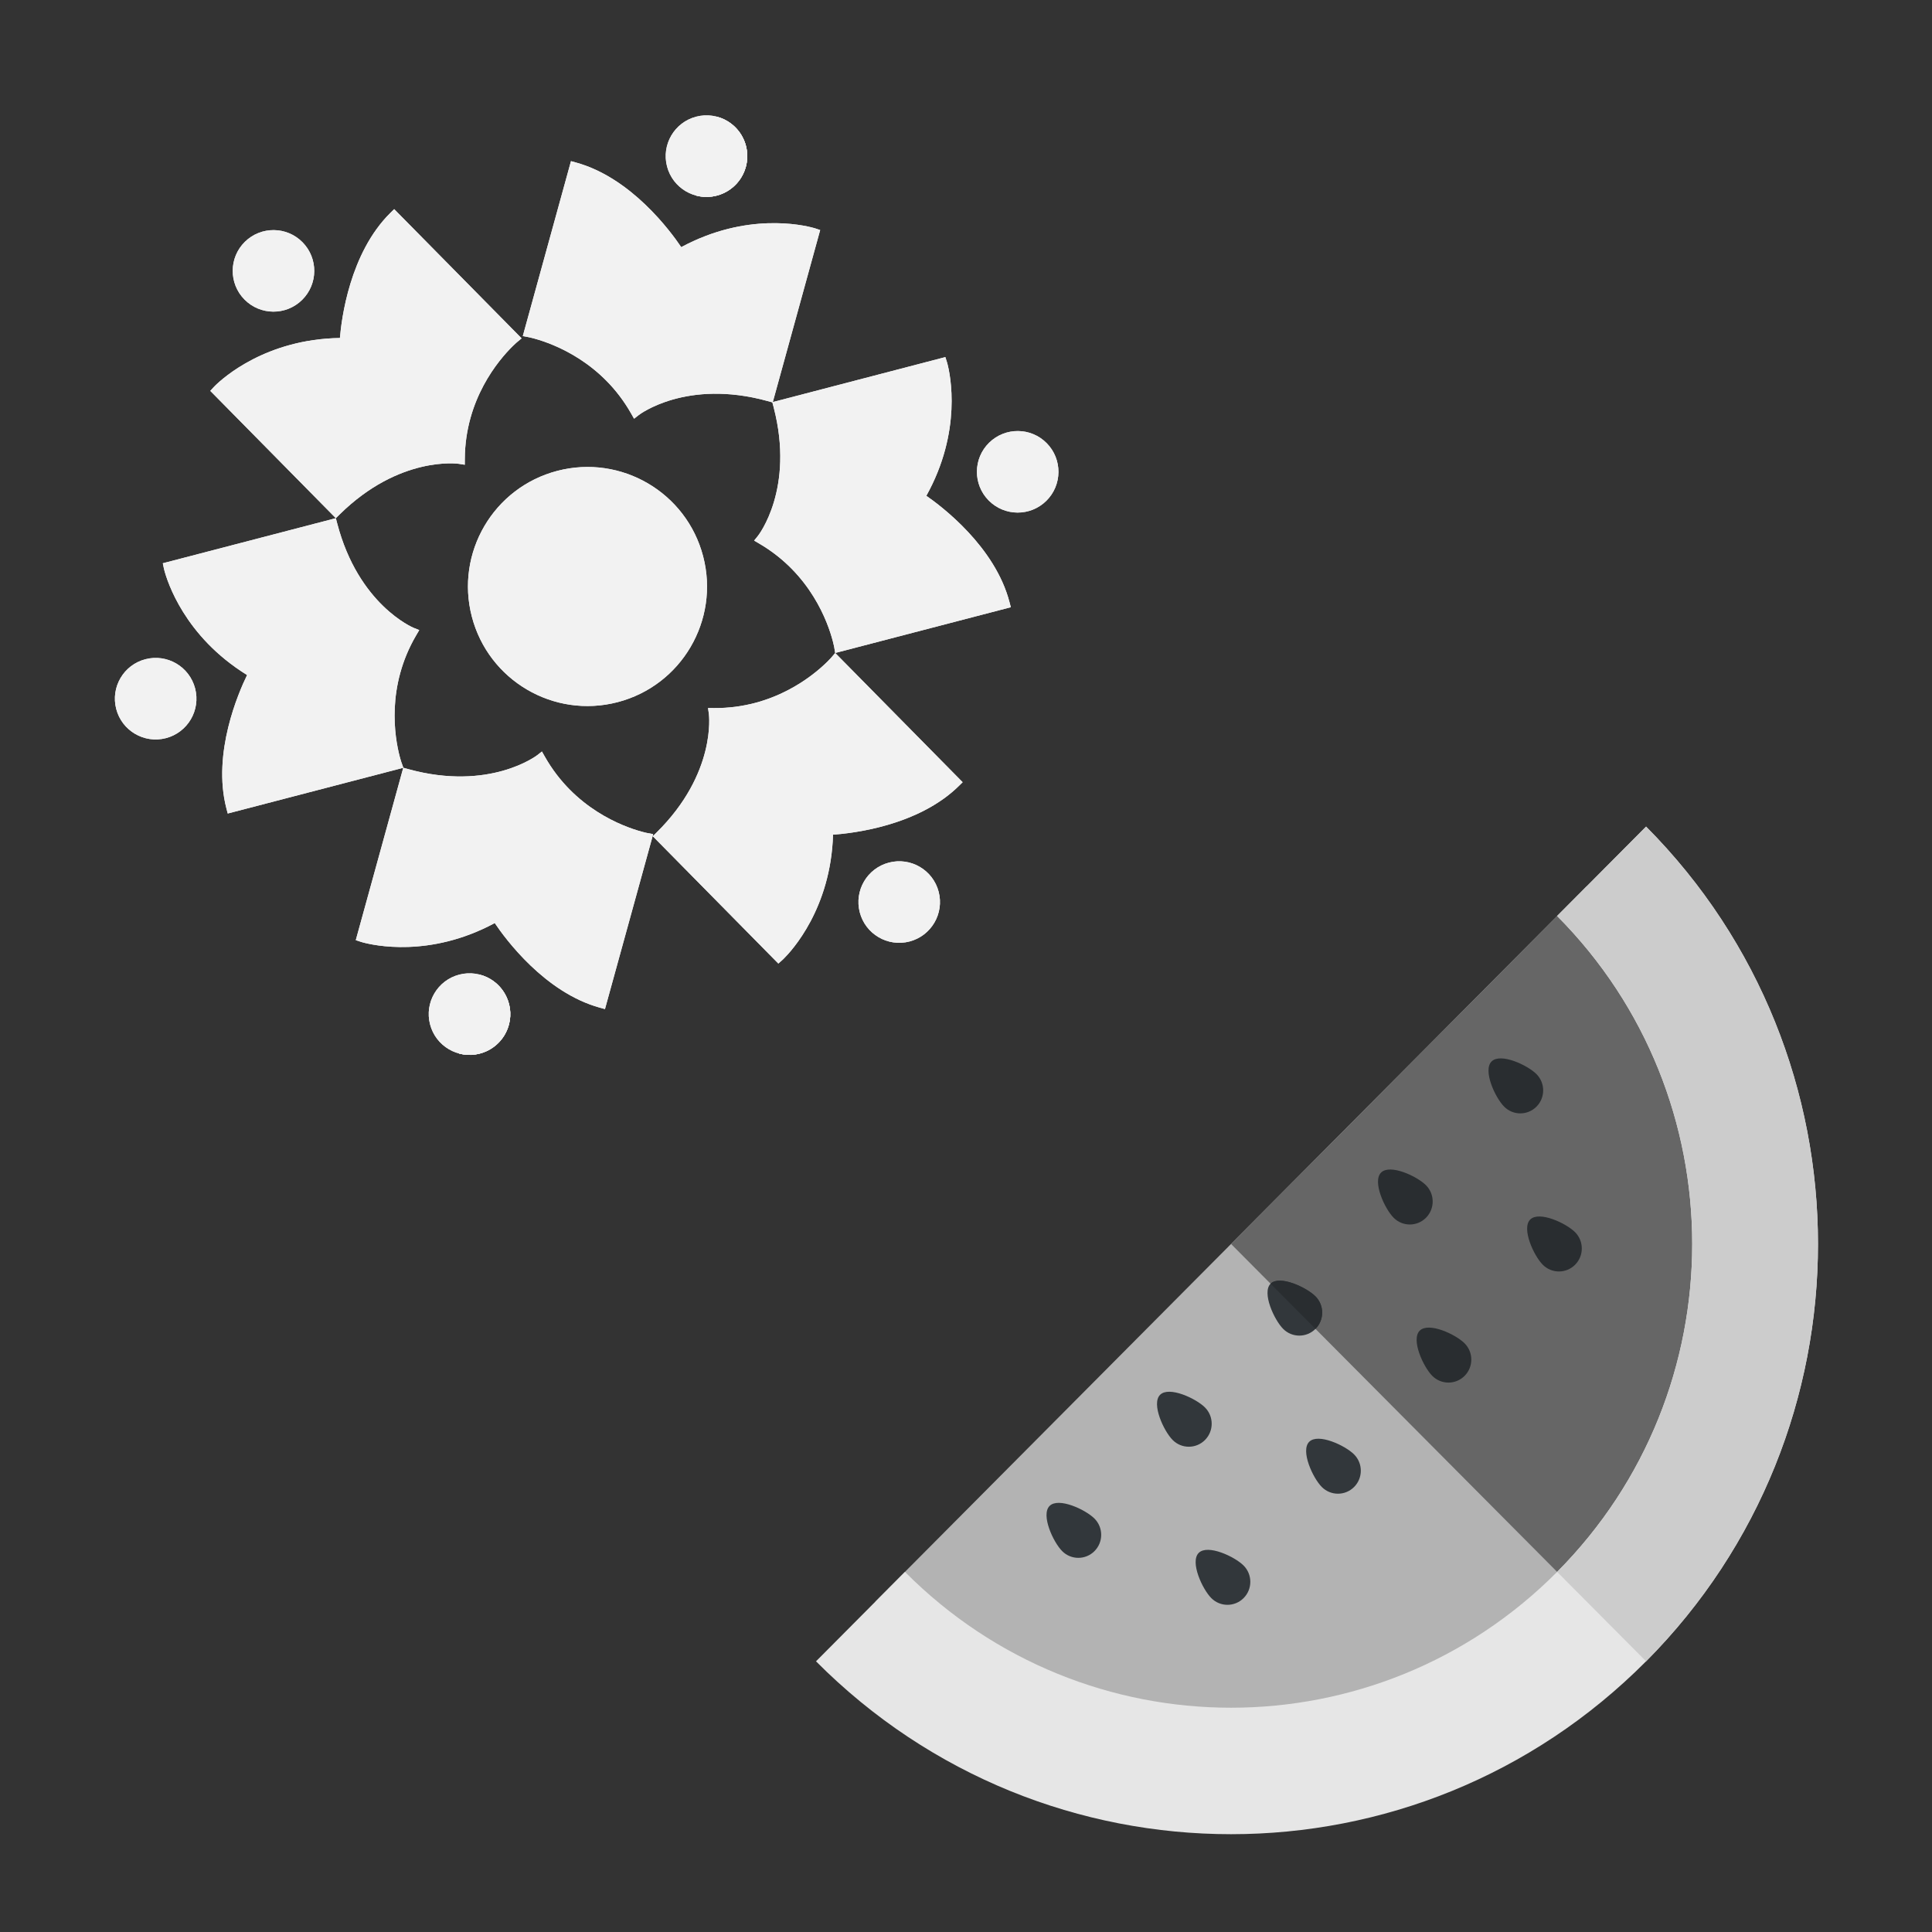
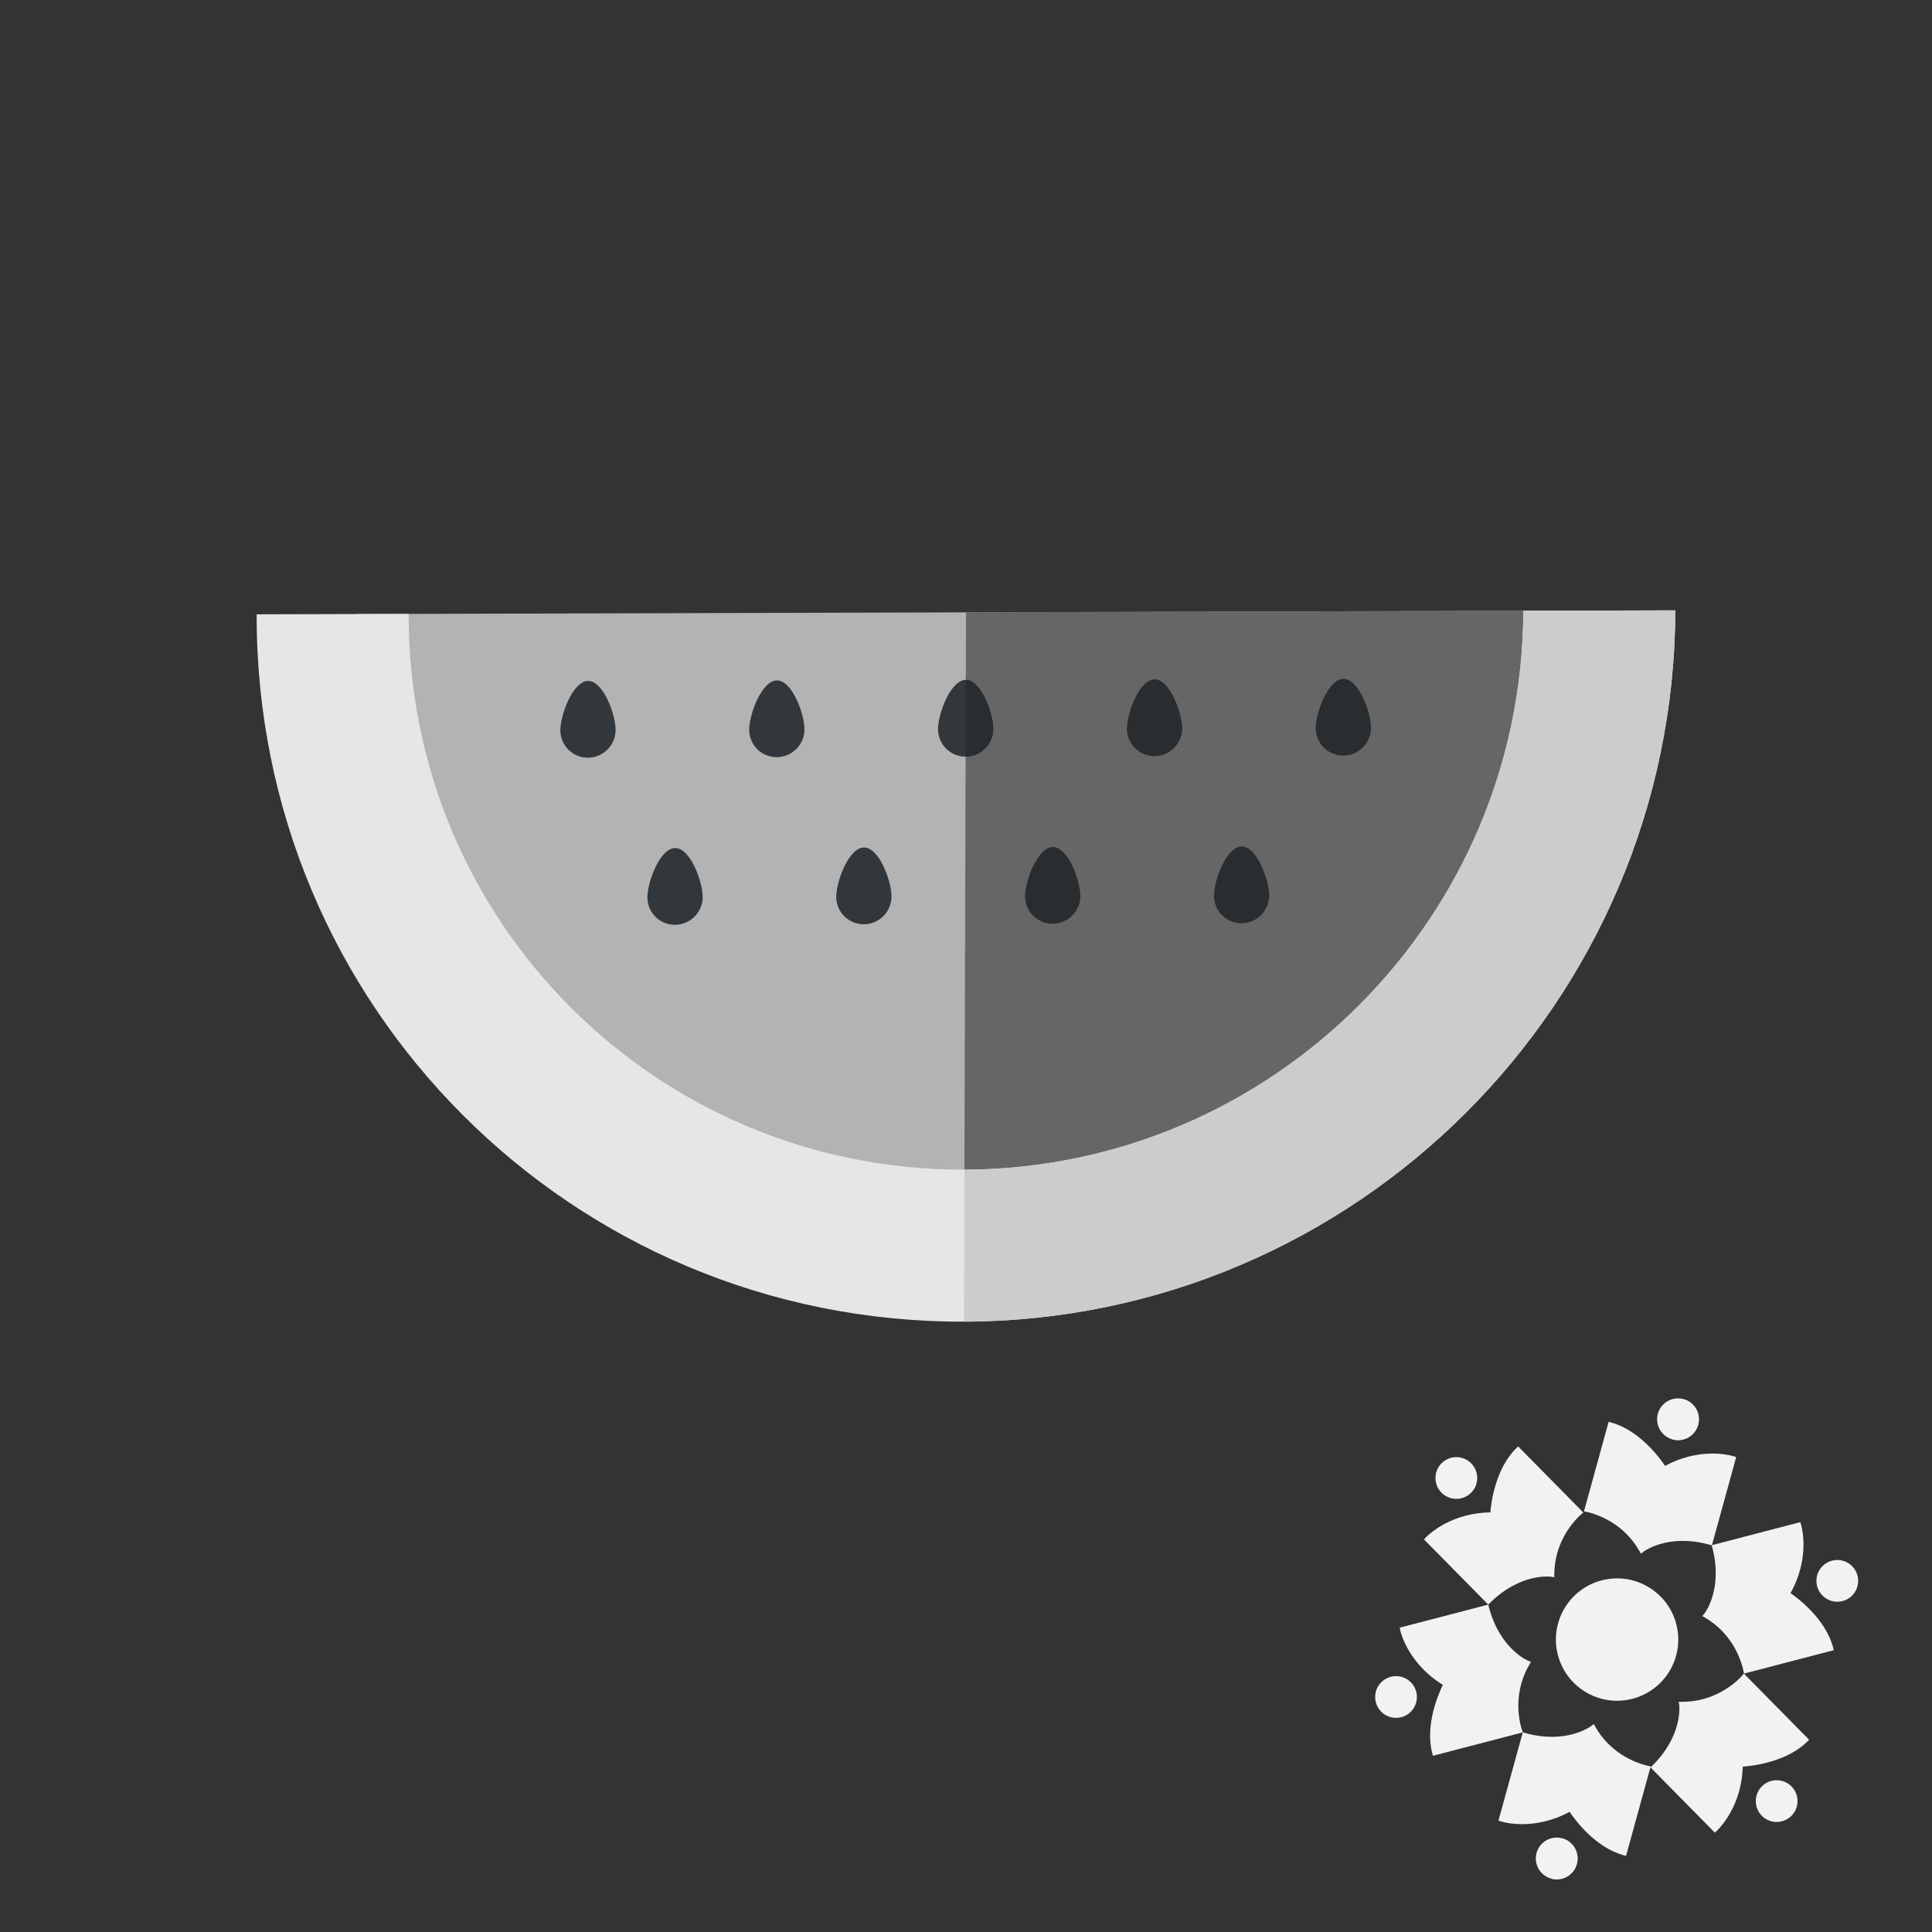
<svg xmlns="http://www.w3.org/2000/svg" width="42.333mm" height="42.333mm" viewBox="0 0 150 150" id="svg4759" version="1.1">
  <defs id="defs4761" />
  <g id="layer1" transform="translate(-254.3007,-943.6934)">
    <g id="g17844" transform="matrix(0.3293834,0,0,0.3293834,287.5788,976.5892)" />
    <g id="g17846" transform="matrix(0.3293834,0,0,0.3293834,287.5788,976.5892)" />
    <g id="g17848" transform="matrix(0.3293834,0,0,0.3293834,287.5788,976.5892)" />
    <g id="g17850" transform="matrix(0.3293834,0,0,0.3293834,287.5788,976.5892)" />
    <g id="g17852" transform="matrix(0.3293834,0,0,0.3293834,287.5788,976.5892)" />
    <g id="g17854" transform="matrix(0.3293834,0,0,0.3293834,287.5788,976.5892)" />
    <g id="g17856" transform="matrix(0.3293834,0,0,0.3293834,287.5788,976.5892)" />
    <g id="g17858" transform="matrix(0.3293834,0,0,0.3293834,287.5788,976.5892)" />
    <g id="g17860" transform="matrix(0.3293834,0,0,0.3293834,287.5788,976.5892)" />
    <g id="g17862" transform="matrix(0.3293834,0,0,0.3293834,287.5788,976.5892)" />
    <g id="g17864" transform="matrix(0.3293834,0,0,0.3293834,287.5788,976.5892)" />
    <g id="g17866" transform="matrix(0.3293834,0,0,0.3293834,287.5788,976.5892)" />
    <g id="g17868" transform="matrix(0.3293834,0,0,0.3293834,287.5788,976.5892)" />
    <g id="g17870" transform="matrix(0.3293834,0,0,0.3293834,287.5788,976.5892)" />
    <g id="g17872" transform="matrix(0.3293834,0,0,0.3293834,287.5788,976.5892)" />
-     <g id="g2295">
+     <g id="g354">
      <rect ry="0" rx="0" style="opacity:1;fill:#333333;fill-opacity:1;stroke:none;stroke-width:6.791;stroke-linecap:round;stroke-linejoin:round;stroke-miterlimit:4;stroke-dasharray:none;stroke-dashoffset:0;stroke-opacity:1" id="rect5453" width="150" height="150" x="254.301" y="943.693" />
-       <g transform="matrix(0.8469987,-0.8517602,0.8469987,0.8517602,-794.5226,462.6606)" id="g18010">
+       <g transform="matrix(1.44759,-0.00405752,-0.00405752,1.44759,-153.6852,-476.1731)" id="g18010">
        <g id="g17788" transform="matrix(0.3293834,0,0,0.3293834,287.5788,976.5892)">
          <path id="path17790" d="m 247.5,115.5 c 0,54.676 -44.324,99 -99,99 -54.676,0 -99,-44.324 -99,-99 z" style="fill:#b3b3b3" />
        </g>
        <g id="g17792" transform="matrix(0.3293834,0,0,0.3293834,287.5788,976.5892)">
          <path id="path17794" d="m 113.25,134.5 c 0,-2.485 2.015,-8 4.5,-8 2.485,0 4.5,5.515 4.5,8 0,2.485 -2.015,4.5 -4.5,4.5 -2.485,0 -4.5,-2.015 -4.5,-4.5 z" style="fill:#32373b" />
        </g>
        <g id="g17796" transform="matrix(0.3293834,0,0,0.3293834,287.5788,976.5892)">
          <path id="path17798" d="m 247.5,115.5 h -99 v 99 c 54.676,0 99,-44.324 99,-99 z" style="fill:#666666" />
        </g>
        <g id="g17800" transform="matrix(0.3293834,0,0,0.3293834,287.5788,976.5892)">
          <path id="path17802" d="m 82.5,134.5 c 0,-2.485 2.015,-8 4.5,-8 2.485,0 4.5,5.515 4.5,8 0,2.485 -2.015,4.5 -4.5,4.5 -2.485,0 -4.5,-2.015 -4.5,-4.5 z" style="fill:#32373b" />
        </g>
        <g id="g17804" transform="matrix(0.3293834,0,0,0.3293834,287.5788,976.5892)">
          <path id="path17806" d="m 174.75,134.5 c 0,-2.485 2.015,-8 4.5,-8 2.485,0 4.5,5.515 4.5,8 0,2.485 -2.015,4.5 -4.5,4.5 -2.485,0 -4.5,-2.015 -4.5,-4.5 z" style="fill:#292d30" />
        </g>
        <g id="g17808" transform="matrix(0.3293834,0,0,0.3293834,287.5788,976.5892)">
          <path id="path17810" d="m 205.5,134.5 c 0,-2.485 2.015,-8 4.5,-8 2.485,0 4.5,5.515 4.5,8 0,2.485 -2.015,4.5 -4.5,4.5 -2.485,0 -4.5,-2.015 -4.5,-4.5 z" style="fill:#292d30" />
        </g>
        <g id="g17812" transform="matrix(0.3293834,0,0,0.3293834,287.5788,976.5892)">
          <path id="path17814" d="m 96.75,161.75 c 0,-2.485 2.015,-8 4.5,-8 2.485,0 4.5,5.515 4.5,8 0,2.485 -2.015,4.5 -4.5,4.5 -2.485,0 -4.5,-2.015 -4.5,-4.5 z" style="fill:#32373b" />
        </g>
        <g id="g17816" transform="matrix(0.3293834,0,0,0.3293834,287.5788,976.5892)">
          <path id="path17818" d="m 127.5,161.75 c 0,-2.485 2.015,-8 4.5,-8 2.485,0 4.5,5.515 4.5,8 0,2.485 -2.015,4.5 -4.5,4.5 -2.485,0 -4.5,-2.015 -4.5,-4.5 z" style="fill:#32373b" />
        </g>
        <g id="g17820" transform="matrix(0.3293834,0,0,0.3293834,287.5788,976.5892)">
          <path id="path17822" d="m 158.25,161.75 c 0,-2.485 2.015,-8 4.5,-8 2.485,0 4.5,5.515 4.5,8 0,2.485 -2.015,4.5 -4.5,4.5 -2.485,0 -4.5,-2.015 -4.5,-4.5 z" style="fill:#292d30" />
        </g>
        <g id="g17824" transform="matrix(0.3293834,0,0,0.3293834,287.5788,976.5892)">
          <path id="path17826" d="m 189,161.75 c 0,-2.485 2.015,-8 4.5,-8 2.485,0 4.5,5.515 4.5,8 0,2.485 -2.015,4.5 -4.5,4.5 -2.485,0 -4.5,-2.015 -4.5,-4.5 z" style="fill:#292d30" />
        </g>
        <g id="g17828" transform="matrix(0.3293834,0,0,0.3293834,287.5788,976.5892)">
          <path id="path17830" d="m 144,134.5 c 0,-2.485 2.015,-8 4.5,-8 2.485,0 4.5,5.515 4.5,8 0,2.485 -2.015,4.5 -4.5,4.5 -2.485,0 -4.5,-2.015 -4.5,-4.5 z" style="fill:#32373b" />
        </g>
        <g id="g17832" transform="matrix(0.3293834,0,0,0.3293834,287.5788,976.5892)">
          <path id="path17834" d="M 33,115.5 C 33,179.289 84.711,231 148.5,231 212.289,231 264,179.289 264,115.5 h -24.75 c 0,50.12 -40.63,90.75 -90.75,90.75 -50.12,0 -90.75,-40.63 -90.75,-90.75 z" style="fill:#e6e6e6" />
        </g>
        <g id="g17836" transform="matrix(0.3293834,0,0,0.3293834,287.5788,976.5892)">
          <path id="path17838" d="m 264,115.5 h -24.75 c 0,50.12 -40.63,90.75 -90.75,90.75 V 231 C 212.289,231 264,179.289 264,115.5 Z" style="fill:#cccccc" />
        </g>
        <g id="g17840" transform="matrix(0.3293834,0,0,0.3293834,287.5788,976.5892)">
          <path id="path17842" d="m 153,134.5 c 0,-2.485 -2.015,-7.999 -4.5,-8 V 139 c 2.485,0 4.5,-2.015 4.5,-4.5 z" style="fill:#292d30" />
        </g>
      </g>
-       <g style="fill:#f2f2f2" transform="matrix(0.4610794,-0.2619545,0.2619545,0.4610794,-28.15259,532.1914)" id="g393">
-         <path style="fill:#f2f2f2" d="m 167.563,1026.409 -0.484,-0.539 c 0,0 -0.074,-0.08 -0.217,-0.223 -1.163,-1.162 -7.411,-6.867 -18.225,-7.11 -0.207,-2.747 -1.339,-12.447 -7.273,-18.38 l -0.541,-0.542 -18.2,18.199 -0.588,0.59 0.638,0.534 c 0.003,0 0.253,0.215 0.661,0.62 2.073,2.073 6.895,7.833 6.893,16.521 l -0.001,0.887 0.876,-0.13 c 0.089,-0.013 8.684,-1.178 17.406,7.545 l 0.541,0.54 18,-17.999 0.512,-0.513 z" id="path3774" />
-         <circle transform="rotate(-75)" style="fill:#f2f2f2" cx="-933.397" cy="414.126" r="5.969" id="circle3776" />
-         <path style="fill:#f2f2f2" d="m 57.089,1083.219 0.487,0.538 c 0,0 0.072,0.081 0.214,0.226 1.163,1.162 7.411,6.865 18.225,7.11 0.205,2.748 1.337,12.448 7.267,18.38 l 0.541,0.542 18.203,-18.196 0.588,-0.592 -0.638,-0.534 c -0.001,0 -0.254,-0.213 -0.661,-0.619 -2.073,-2.074 -6.891,-7.834 -6.889,-16.522 l 0.001,-0.887 -0.876,0.13 c -0.088,0.013 -8.685,1.177 -17.405,-7.545 l -0.543,-0.544 -17.999,17.996 -0.514,0.516 z" id="path3786" />
-         <circle transform="rotate(-75)" style="fill:#f2f2f2" cx="-1046.205" cy="348.883" r="5.969" id="circle3788" />
-         <circle transform="rotate(-75)" style="fill:#f2f2f2" cx="-989.981" cy="381.383" r="17.498" id="circle3790" />
-         <path style="fill:#f2f2f2" d="m 59.782,1021.283 -0.223,0.691 c 0,0 -0.034,0.102 -0.086,0.298 -0.426,1.591 -2.241,9.852 2.953,19.338 -2.278,1.555 -10.111,7.386 -12.282,15.488 l -0.198,0.739 24.86,6.661 0.805,0.214 0.145,-0.818 c 0.002,-0.01 0.058,-0.33 0.206,-0.883 0.759,-2.833 3.336,-9.885 10.861,-14.231 l 0.768,-0.443 -0.552,-0.694 c -0.054,-0.067 -5.362,-6.932 -2.169,-18.847 l 0.197,-0.736 -24.584,-6.587 -0.702,-0.188 z" id="path3766" />
-         <circle transform="rotate(-75)" style="fill:#f2f2f2" cx="-989.936" cy="316.061" r="5.969" id="circle3768" />
-         <path style="fill:#f2f2f2" d="m 109.186,1116.759 0.711,-0.152 c 0,0 0.105,-0.023 0.304,-0.073 1.589,-0.427 9.649,-2.984 15.27,-12.229 2.482,1.197 11.449,5.064 19.552,2.896 l 0.74,-0.198 -6.661,-24.864 -0.215,-0.804 -0.781,0.284 c -0.005,0 -0.316,0.114 -0.869,0.263 -2.83,0.759 -10.23,2.051 -17.752,-2.293 l -0.768,-0.444 -0.326,0.825 c -0.03,0.084 -3.321,8.11 -15.234,11.302 l -0.743,0.198 6.586,24.589 0.187,0.699 z" id="path3782" />
-         <circle transform="rotate(-75)" style="fill:#f2f2f2" cx="-1046.193" cy="413.9" r="5.969" id="circle3784" />
-         <path id="path3955" d="m 78.291,1002.774 0.691,-0.223 c 0,0 0.102,-0.034 0.298,-0.086 1.591,-0.426 9.852,-2.241 19.338,2.953 1.555,-2.278 7.386,-10.111 15.488,-12.282 l 0.739,-0.198 6.661,24.861 0.214,0.804 -0.818,0.145 c -0.005,0 -0.33,0.058 -0.883,0.206 -2.833,0.759 -9.885,3.336 -14.231,10.861 l -0.443,0.768 -0.694,-0.552 c -0.067,-0.054 -6.932,-5.362 -18.847,-2.169 l -0.736,0.197 -6.587,-24.584 -0.188,-0.702 z" style="fill:#f2f2f2" />
-         <circle id="circle3957" r="5.969" cy="982.856" cx="164.988" style="fill:#f2f2f2" transform="matrix(-0.9659258,0.258819,0.258819,0.9659258,0,0)" />
-         <path id="path3961" d="m 174.309,1051.633 -0.152,0.711 c 0,0 -0.023,0.105 -0.073,0.304 -0.427,1.589 -2.984,9.649 -12.229,15.27 1.197,2.482 5.065,11.449 2.896,19.552 l -0.198,0.741 -24.864,-6.661 -0.804,-0.215 0.284,-0.781 c 0.002,0 0.114,-0.316 0.262,-0.869 0.759,-2.83 2.051,-10.23 -2.293,-17.752 l -0.444,-0.768 0.825,-0.326 c 0.084,-0.03 8.11,-3.321 11.302,-15.234 l 0.198,-0.743 24.589,6.586 0.699,0.187 z" style="fill:#f2f2f2" />
-         <circle id="circle3963" r="5.969" cy="1080.31" cx="108.068" style="fill:#f2f2f2" transform="matrix(-0.9659258,0.258819,0.258819,0.9659258,0,0)" />
-         <path d="m -595.317,825.351 a 5.969,5.969 0 0 1 -5.957,5.969 5.969,5.969 0 0 1 -5.98,-5.946 l 5.969,-0.023 z" id="circle4225" style="fill:#f2f2f2" transform="rotate(-45)" />
-         <path transform="rotate(-45)" style="fill:#f2f2f2" id="path4232" d="m -725.639,825.256 a 5.969,5.969 0 0 1 -5.953,5.969 5.969,5.969 0 0 1 -5.984,-5.938" />
-       </g>
-       <g id="g820" transform="matrix(0.4610794,-0.2619545,0.2619545,0.4610794,-28.15259,532.1914)" style="fill:#f2f2f2">
+       <g id="g820" transform="matrix(0.2360229,-0.1340925,0.1340925,0.2360229,211.9163,837.0353)" style="fill:#f2f2f2">
        <path id="path790" d="m 167.563,1026.409 -0.484,-0.539 c 0,0 -0.074,-0.08 -0.217,-0.223 -1.163,-1.162 -7.411,-6.867 -18.225,-7.11 -0.207,-2.747 -1.339,-12.447 -7.273,-18.38 l -0.541,-0.542 -18.2,18.199 -0.588,0.59 0.638,0.534 c 0.003,0 0.253,0.215 0.661,0.62 2.073,2.073 6.895,7.833 6.893,16.521 l -0.001,0.887 0.876,-0.13 c 0.089,-0.013 8.684,-1.178 17.406,7.545 l 0.541,0.54 18,-17.999 0.512,-0.513 z" style="fill:#f2f2f2" />
        <circle id="circle792" r="5.969" cy="414.126" cx="-933.397" style="fill:#f2f2f2" transform="rotate(-75)" />
        <path id="path794" d="m 57.089,1083.219 0.487,0.538 c 0,0 0.072,0.081 0.214,0.226 1.163,1.162 7.411,6.865 18.225,7.11 0.205,2.748 1.337,12.448 7.267,18.38 l 0.541,0.542 18.203,-18.196 0.588,-0.592 -0.638,-0.534 c -0.001,0 -0.254,-0.213 -0.661,-0.619 -2.073,-2.074 -6.891,-7.834 -6.889,-16.522 l 0.001,-0.887 -0.876,0.13 c -0.088,0.013 -8.685,1.177 -17.405,-7.545 l -0.543,-0.544 -17.999,17.996 -0.514,0.516 z" style="fill:#f2f2f2" />
        <circle id="circle796" r="5.969" cy="348.883" cx="-1046.205" style="fill:#f2f2f2" transform="rotate(-75)" />
        <circle id="circle798" r="17.498" cy="381.383" cx="-989.981" style="fill:#f2f2f2" transform="rotate(-75)" />
        <path id="path800" d="m 59.782,1021.283 -0.223,0.691 c 0,0 -0.034,0.102 -0.086,0.298 -0.426,1.591 -2.241,9.852 2.953,19.338 -2.278,1.555 -10.111,7.386 -12.282,15.488 l -0.198,0.739 24.86,6.661 0.805,0.214 0.145,-0.818 c 0.002,-0.01 0.058,-0.33 0.206,-0.883 0.759,-2.833 3.336,-9.885 10.861,-14.231 l 0.768,-0.443 -0.552,-0.694 c -0.054,-0.067 -5.362,-6.932 -2.169,-18.847 l 0.197,-0.736 -24.584,-6.587 -0.702,-0.188 z" style="fill:#f2f2f2" />
        <circle id="circle802" r="5.969" cy="316.061" cx="-989.936" style="fill:#f2f2f2" transform="rotate(-75)" />
        <path id="path804" d="m 109.186,1116.759 0.711,-0.152 c 0,0 0.105,-0.023 0.304,-0.073 1.589,-0.427 9.649,-2.984 15.27,-12.229 2.482,1.197 11.449,5.064 19.552,2.896 l 0.74,-0.198 -6.661,-24.864 -0.215,-0.804 -0.781,0.284 c -0.005,0 -0.316,0.114 -0.869,0.263 -2.83,0.759 -10.23,2.051 -17.752,-2.293 l -0.768,-0.444 -0.326,0.825 c -0.03,0.084 -3.321,8.11 -15.234,11.302 l -0.743,0.198 6.586,24.589 0.187,0.699 z" style="fill:#f2f2f2" />
        <circle id="circle806" r="5.969" cy="413.9" cx="-1046.193" style="fill:#f2f2f2" transform="rotate(-75)" />
        <path style="fill:#f2f2f2" d="m 78.291,1002.774 0.691,-0.223 c 0,0 0.102,-0.034 0.298,-0.086 1.591,-0.426 9.852,-2.241 19.338,2.953 1.555,-2.278 7.386,-10.111 15.488,-12.282 l 0.739,-0.198 6.661,24.861 0.214,0.804 -0.818,0.145 c -0.005,0 -0.33,0.058 -0.883,0.206 -2.833,0.759 -9.885,3.336 -14.231,10.861 l -0.443,0.768 -0.694,-0.552 c -0.067,-0.054 -6.932,-5.362 -18.847,-2.169 l -0.736,0.197 -6.587,-24.584 -0.188,-0.702 z" id="path808" />
        <circle transform="matrix(-0.9659258,0.258819,0.258819,0.9659258,0,0)" style="fill:#f2f2f2" cx="164.988" cy="982.856" r="5.969" id="circle810" />
        <path style="fill:#f2f2f2" d="m 174.309,1051.633 -0.152,0.711 c 0,0 -0.023,0.105 -0.073,0.304 -0.427,1.589 -2.984,9.649 -12.229,15.27 1.197,2.482 5.065,11.449 2.896,19.552 l -0.198,0.741 -24.864,-6.661 -0.804,-0.215 0.284,-0.781 c 0.002,0 0.114,-0.316 0.262,-0.869 0.759,-2.83 2.051,-10.23 -2.293,-17.752 l -0.444,-0.768 0.825,-0.326 c 0.084,-0.03 8.11,-3.321 11.302,-15.234 l 0.198,-0.743 24.589,6.586 0.699,0.187 z" id="path812" />
        <circle transform="matrix(-0.9659258,0.258819,0.258819,0.9659258,0,0)" style="fill:#f2f2f2" cx="108.068" cy="1080.31" r="5.969" id="circle814" />
        <path transform="rotate(-45)" style="fill:#f2f2f2" id="path816" d="m -595.317,825.351 a 5.969,5.969 0 0 1 -5.957,5.969 5.969,5.969 0 0 1 -5.98,-5.946 l 5.969,-0.023 z" />
        <path d="m -725.639,825.256 a 5.969,5.969 0 0 1 -5.953,5.969 5.969,5.969 0 0 1 -5.984,-5.938" id="path818" style="fill:#f2f2f2" transform="rotate(-45)" />
      </g>
    </g>
  </g>
</svg>
